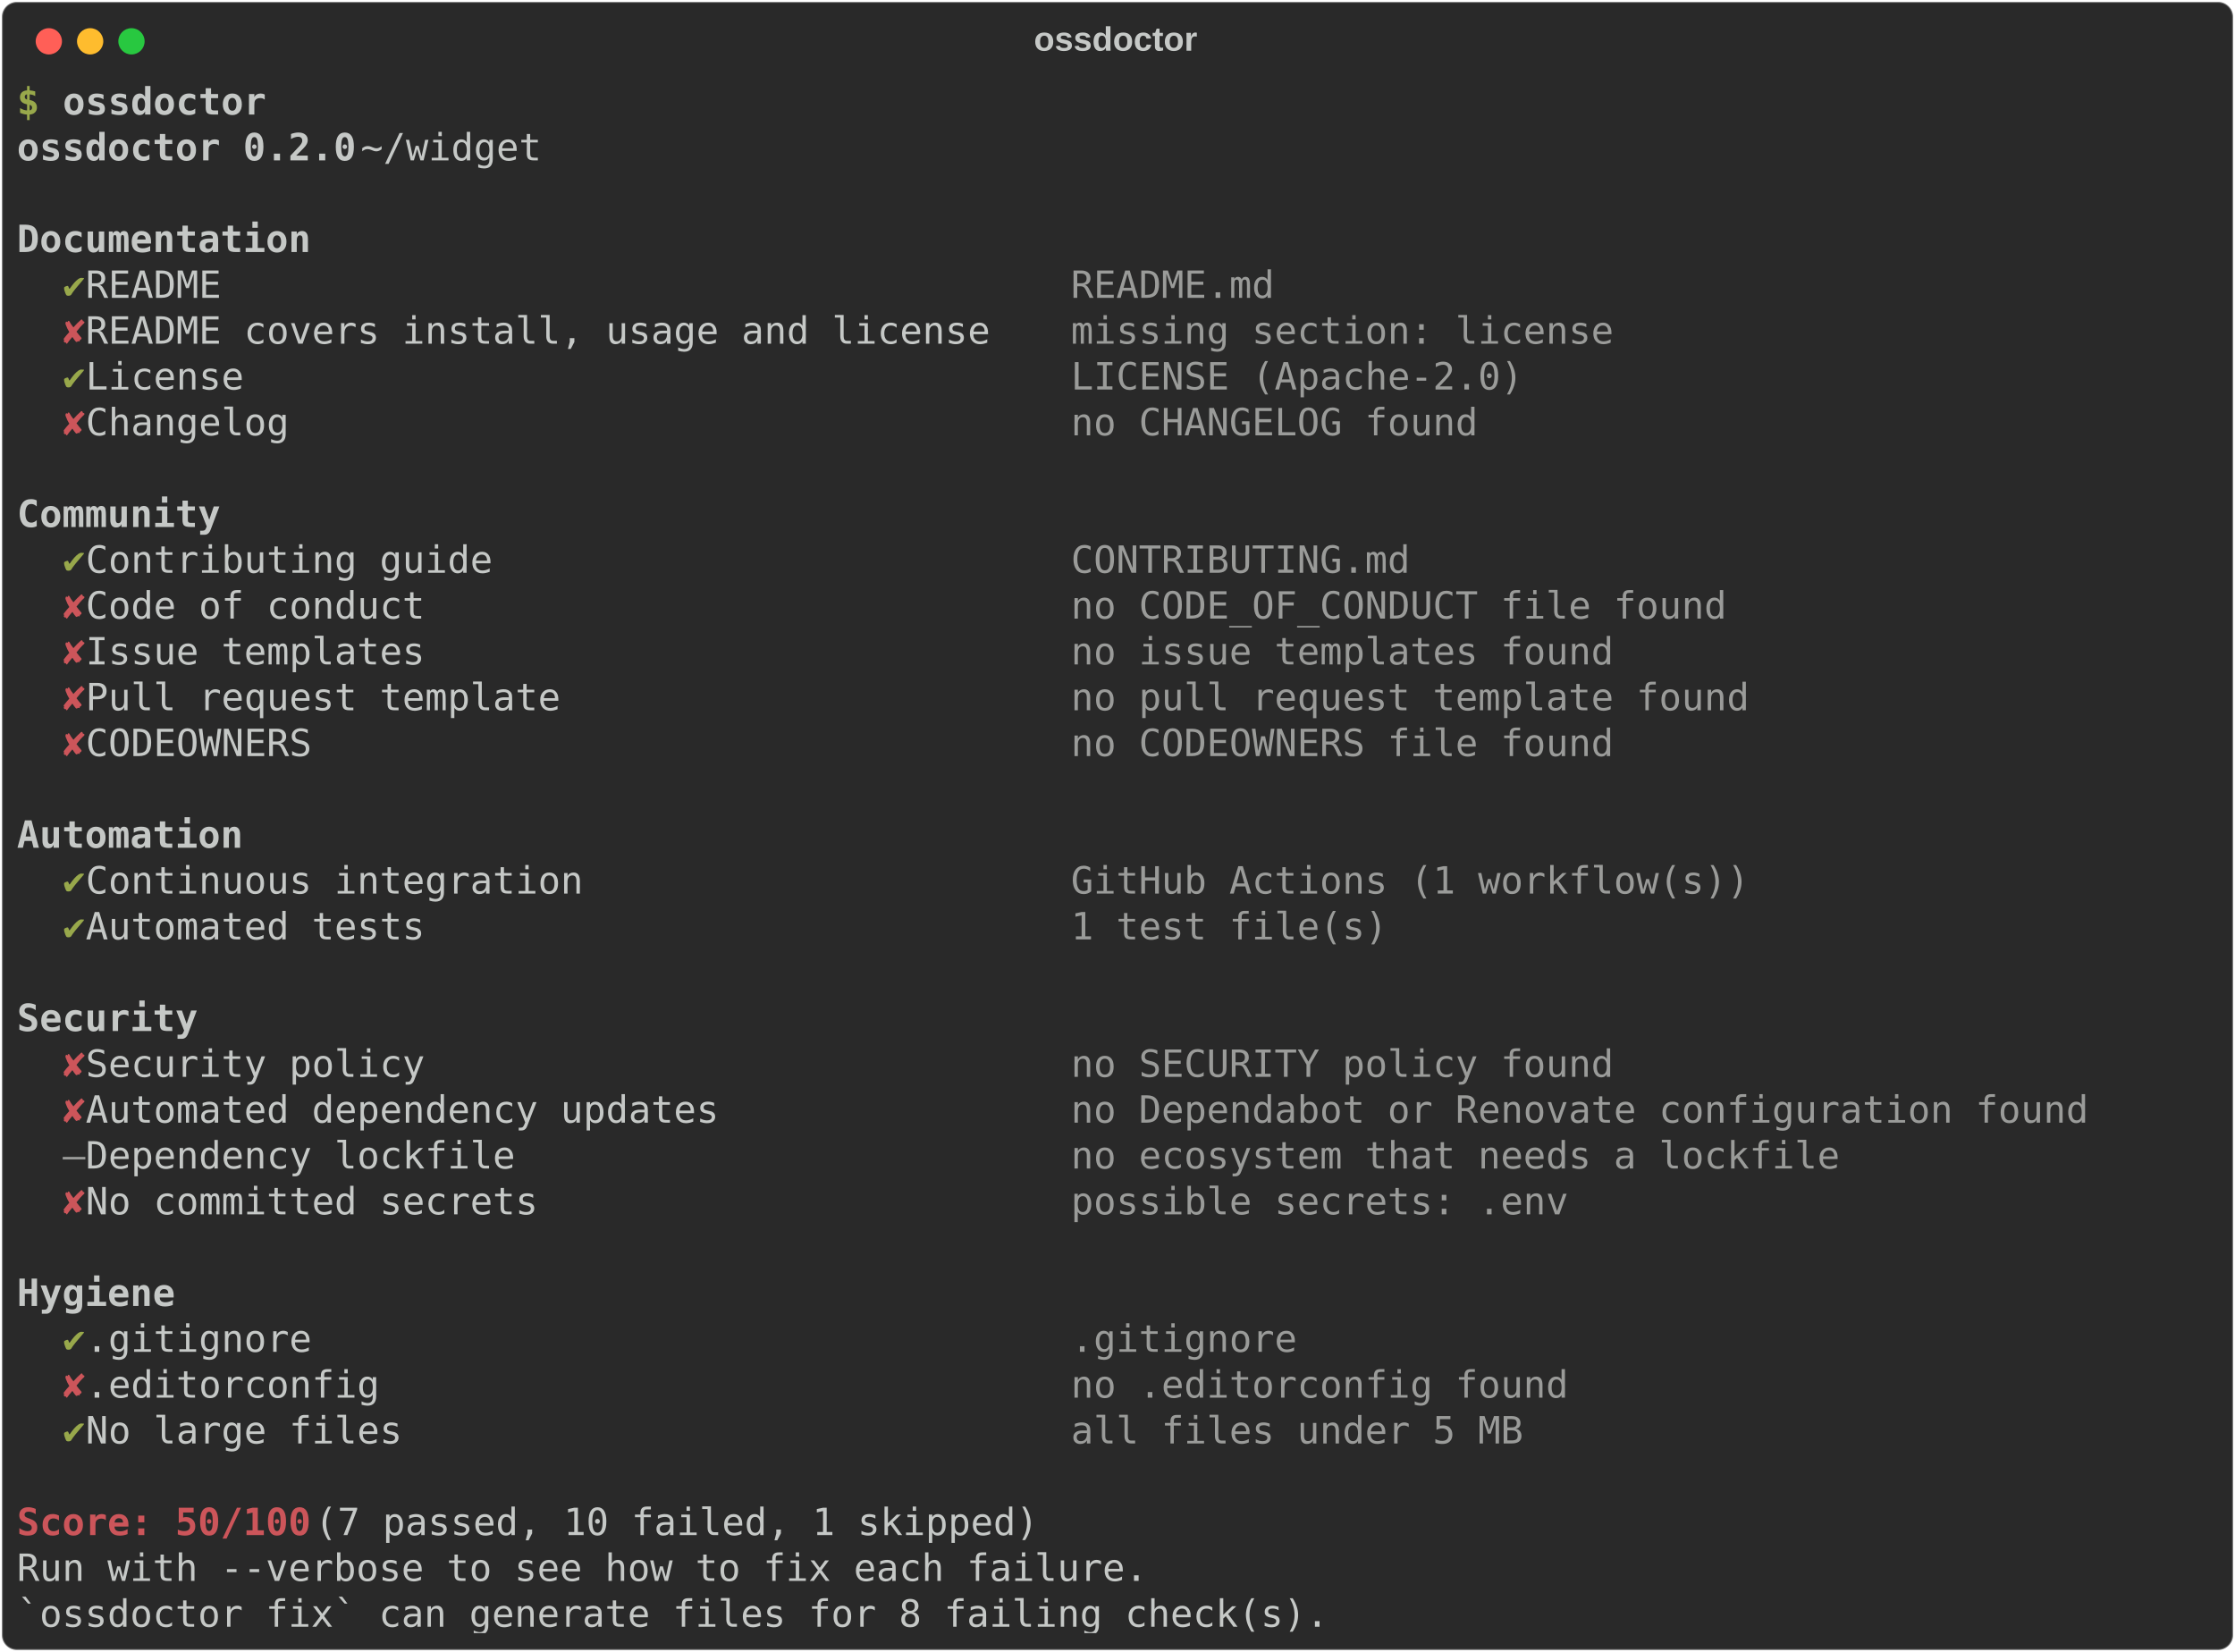
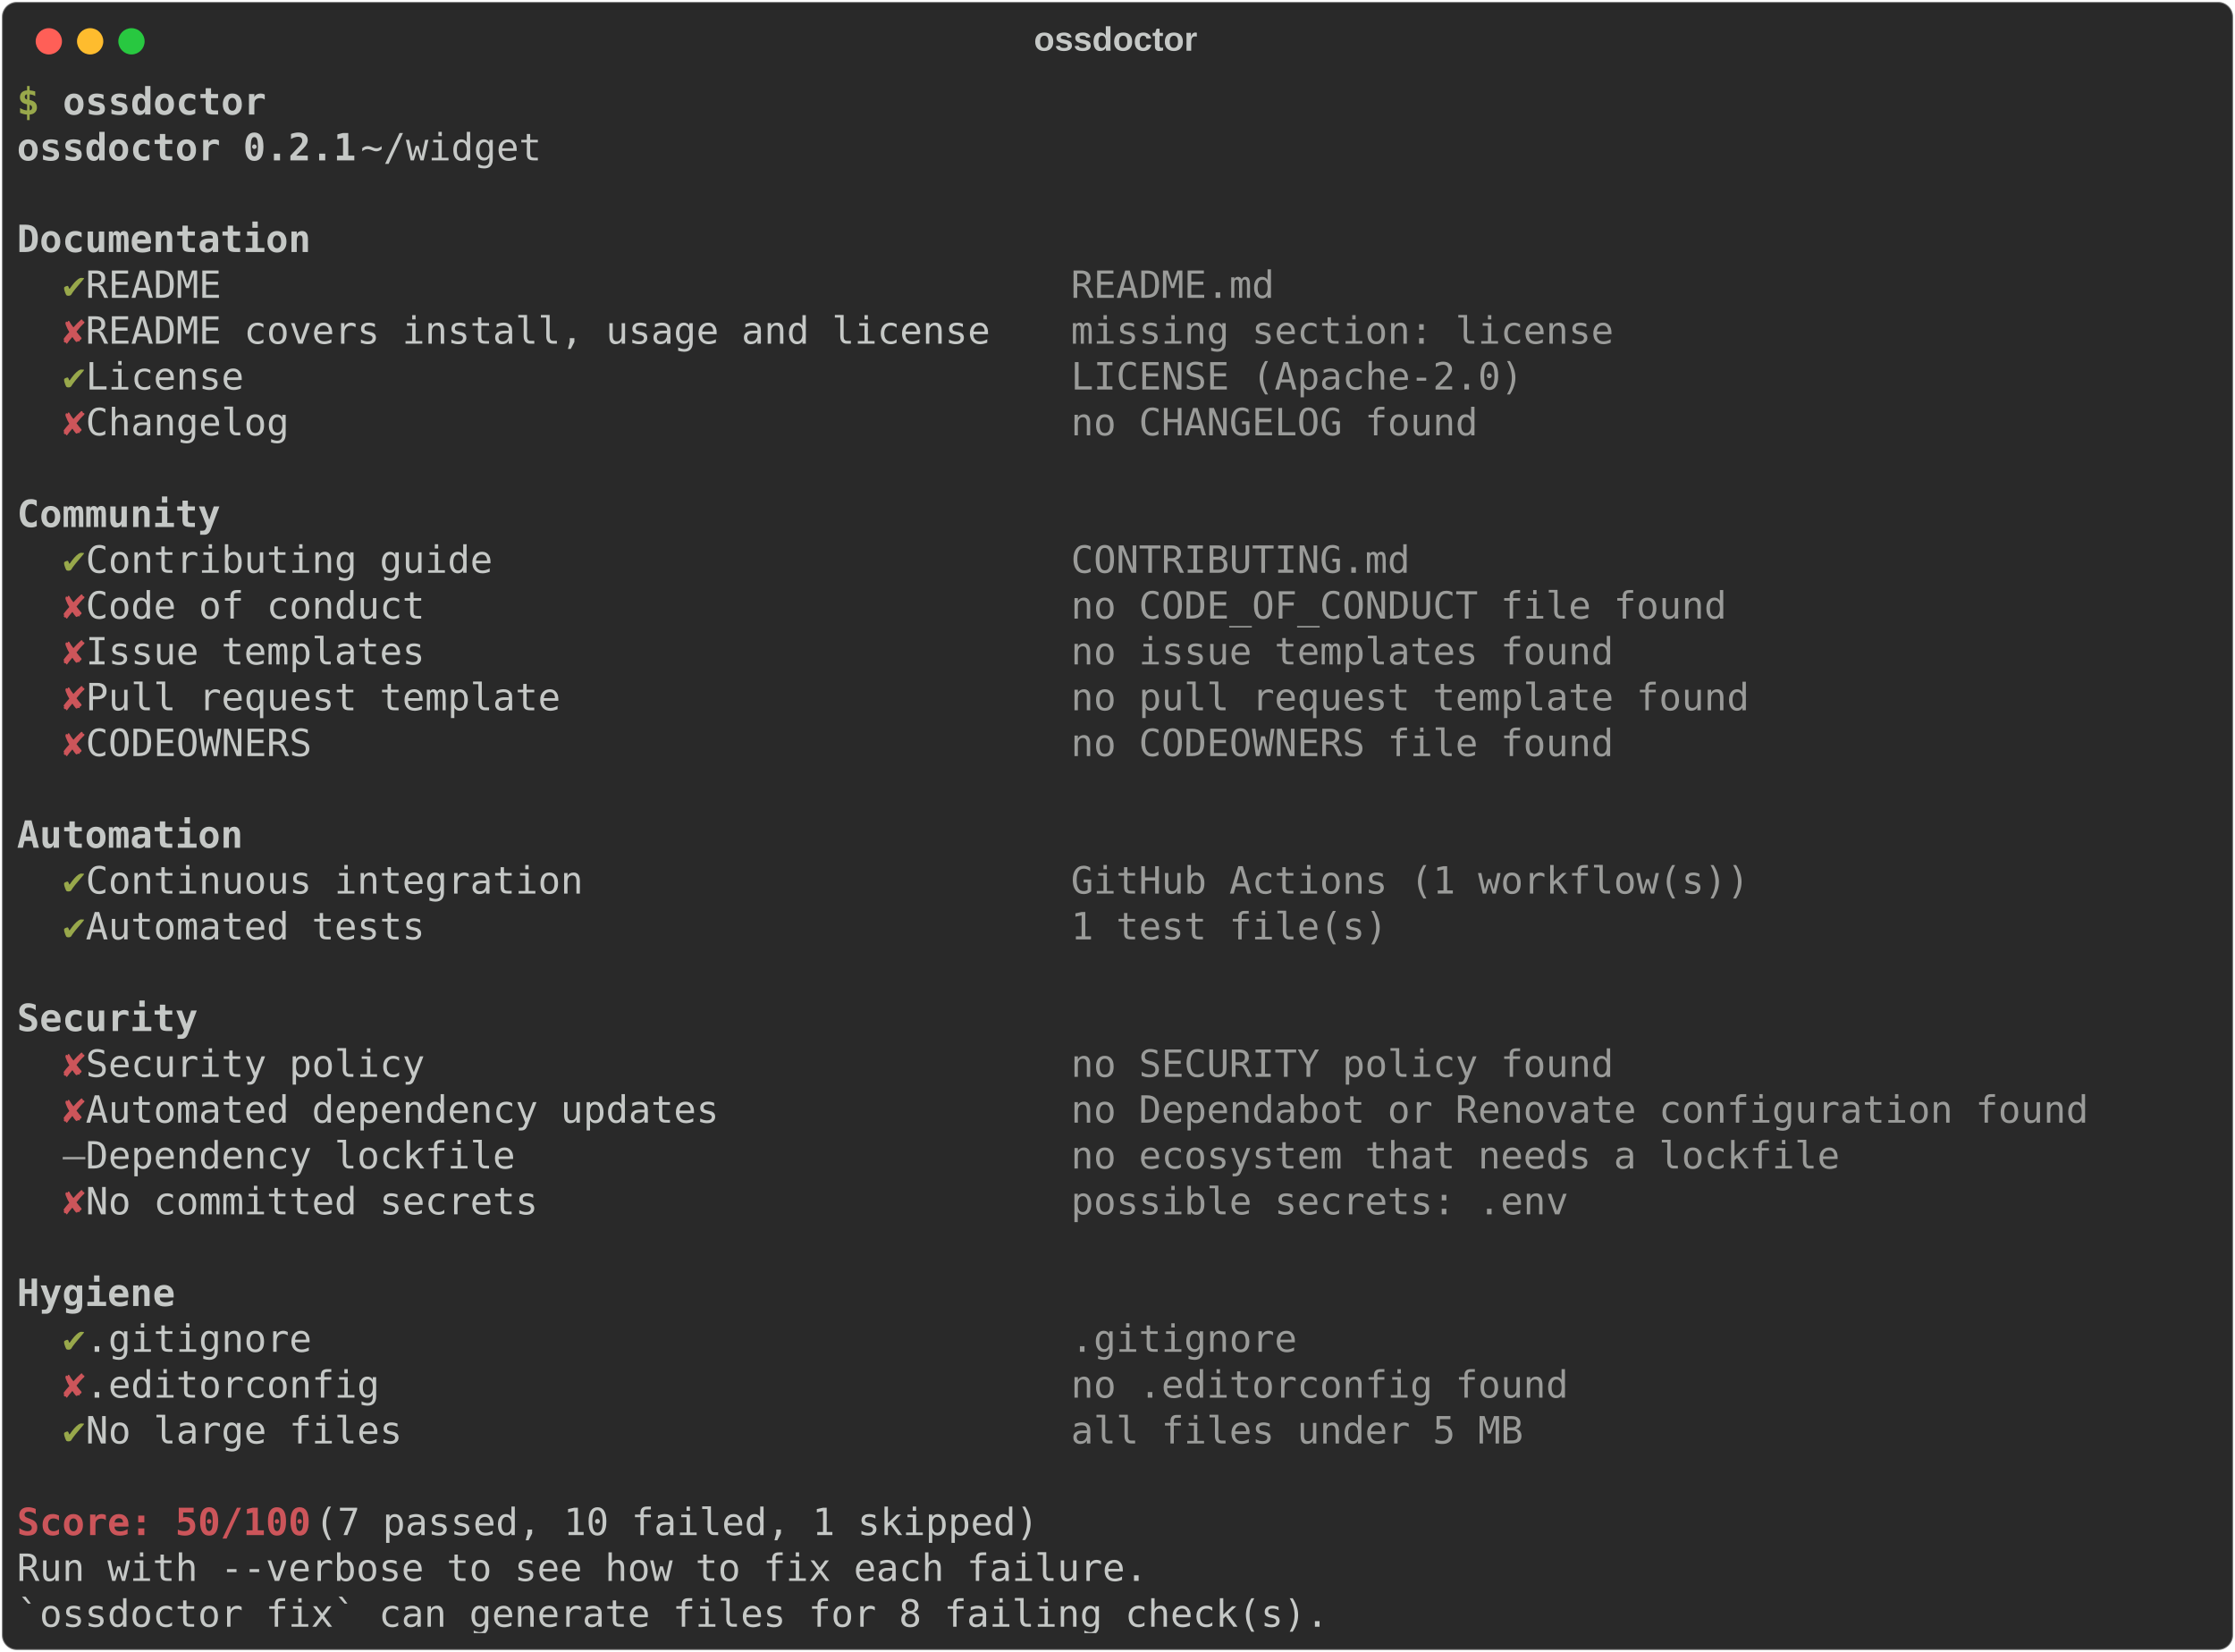
<svg xmlns="http://www.w3.org/2000/svg" class="rich-terminal" viewBox="0 0 1190 879.6">
  <style>

    @font-face {
        font-family: "Fira Code";
        src: local("FiraCode-Regular"),
                url("https://cdnjs.cloudflare.com/ajax/libs/firacode/6.2.0/woff2/FiraCode-Regular.woff2") format("woff2"),
                url("https://cdnjs.cloudflare.com/ajax/libs/firacode/6.2.0/woff/FiraCode-Regular.woff") format("woff");
        font-style: normal;
        font-weight: 400;
    }
    @font-face {
        font-family: "Fira Code";
        src: local("FiraCode-Bold"),
                url("https://cdnjs.cloudflare.com/ajax/libs/firacode/6.2.0/woff2/FiraCode-Bold.woff2") format("woff2"),
                url("https://cdnjs.cloudflare.com/ajax/libs/firacode/6.2.0/woff/FiraCode-Bold.woff") format("woff");
        font-style: bold;
        font-weight: 700;
    }

-     .terminal-2996353291-matrix {
+     .terminal-3344611596-matrix {
        font-family: Fira Code, monospace;
        font-size: 20px;
        line-height: 24.4px;
        font-variant-east-asian: full-width;
    }

-     .terminal-2996353291-title {
+     .terminal-3344611596-title {
        font-size: 18px;
        font-weight: bold;
        font-family: arial;
    }

-     .terminal-2996353291-r1 { fill: #98a84b;font-weight: bold }
- .terminal-2996353291-r2 { fill: #c5c8c6 }
- .terminal-2996353291-r3 { fill: #c5c8c6;font-weight: bold }
- .terminal-2996353291-r4 { fill: #98a84b }
- .terminal-2996353291-r5 { fill: #9a9b99 }
- .terminal-2996353291-r6 { fill: #cc555a }
- .terminal-2996353291-r7 { fill: #cc555a;font-weight: bold }
+     .terminal-3344611596-r1 { fill: #98a84b;font-weight: bold }
+ .terminal-3344611596-r2 { fill: #c5c8c6 }
+ .terminal-3344611596-r3 { fill: #c5c8c6;font-weight: bold }
+ .terminal-3344611596-r4 { fill: #98a84b }
+ .terminal-3344611596-r5 { fill: #9a9b99 }
+ .terminal-3344611596-r6 { fill: #cc555a }
+ .terminal-3344611596-r7 { fill: #cc555a;font-weight: bold }
    </style>
  <defs>
-     <clipPath id="terminal-2996353291-clip-terminal">
+     <clipPath id="terminal-3344611596-clip-terminal">
      <rect x="0" y="0" width="1170.2" height="828.6" />
    </clipPath>
-     <clipPath id="terminal-2996353291-line-0">
+     <clipPath id="terminal-3344611596-line-0">
      <rect x="0" y="1.5" width="1171.2" height="24.65" />
    </clipPath>
-     <clipPath id="terminal-2996353291-line-1">
+     <clipPath id="terminal-3344611596-line-1">
      <rect x="0" y="25.9" width="1171.2" height="24.65" />
    </clipPath>
-     <clipPath id="terminal-2996353291-line-2">
+     <clipPath id="terminal-3344611596-line-2">
      <rect x="0" y="50.3" width="1171.2" height="24.65" />
    </clipPath>
-     <clipPath id="terminal-2996353291-line-3">
+     <clipPath id="terminal-3344611596-line-3">
      <rect x="0" y="74.7" width="1171.2" height="24.65" />
    </clipPath>
-     <clipPath id="terminal-2996353291-line-4">
+     <clipPath id="terminal-3344611596-line-4">
      <rect x="0" y="99.1" width="1171.2" height="24.65" />
    </clipPath>
-     <clipPath id="terminal-2996353291-line-5">
+     <clipPath id="terminal-3344611596-line-5">
      <rect x="0" y="123.5" width="1171.2" height="24.65" />
    </clipPath>
-     <clipPath id="terminal-2996353291-line-6">
+     <clipPath id="terminal-3344611596-line-6">
      <rect x="0" y="147.9" width="1171.2" height="24.65" />
    </clipPath>
-     <clipPath id="terminal-2996353291-line-7">
+     <clipPath id="terminal-3344611596-line-7">
      <rect x="0" y="172.3" width="1171.2" height="24.65" />
    </clipPath>
-     <clipPath id="terminal-2996353291-line-8">
+     <clipPath id="terminal-3344611596-line-8">
      <rect x="0" y="196.7" width="1171.2" height="24.65" />
    </clipPath>
-     <clipPath id="terminal-2996353291-line-9">
+     <clipPath id="terminal-3344611596-line-9">
      <rect x="0" y="221.1" width="1171.2" height="24.65" />
    </clipPath>
-     <clipPath id="terminal-2996353291-line-10">
+     <clipPath id="terminal-3344611596-line-10">
      <rect x="0" y="245.5" width="1171.2" height="24.65" />
    </clipPath>
-     <clipPath id="terminal-2996353291-line-11">
+     <clipPath id="terminal-3344611596-line-11">
      <rect x="0" y="269.9" width="1171.2" height="24.65" />
    </clipPath>
-     <clipPath id="terminal-2996353291-line-12">
+     <clipPath id="terminal-3344611596-line-12">
      <rect x="0" y="294.3" width="1171.2" height="24.65" />
    </clipPath>
-     <clipPath id="terminal-2996353291-line-13">
+     <clipPath id="terminal-3344611596-line-13">
      <rect x="0" y="318.7" width="1171.2" height="24.65" />
    </clipPath>
-     <clipPath id="terminal-2996353291-line-14">
+     <clipPath id="terminal-3344611596-line-14">
      <rect x="0" y="343.1" width="1171.2" height="24.65" />
    </clipPath>
-     <clipPath id="terminal-2996353291-line-15">
+     <clipPath id="terminal-3344611596-line-15">
      <rect x="0" y="367.5" width="1171.2" height="24.65" />
    </clipPath>
-     <clipPath id="terminal-2996353291-line-16">
+     <clipPath id="terminal-3344611596-line-16">
      <rect x="0" y="391.9" width="1171.2" height="24.65" />
    </clipPath>
-     <clipPath id="terminal-2996353291-line-17">
+     <clipPath id="terminal-3344611596-line-17">
      <rect x="0" y="416.3" width="1171.2" height="24.65" />
    </clipPath>
-     <clipPath id="terminal-2996353291-line-18">
+     <clipPath id="terminal-3344611596-line-18">
      <rect x="0" y="440.7" width="1171.2" height="24.65" />
    </clipPath>
-     <clipPath id="terminal-2996353291-line-19">
+     <clipPath id="terminal-3344611596-line-19">
      <rect x="0" y="465.1" width="1171.2" height="24.65" />
    </clipPath>
-     <clipPath id="terminal-2996353291-line-20">
+     <clipPath id="terminal-3344611596-line-20">
      <rect x="0" y="489.5" width="1171.2" height="24.65" />
    </clipPath>
-     <clipPath id="terminal-2996353291-line-21">
+     <clipPath id="terminal-3344611596-line-21">
      <rect x="0" y="513.9" width="1171.2" height="24.65" />
    </clipPath>
-     <clipPath id="terminal-2996353291-line-22">
+     <clipPath id="terminal-3344611596-line-22">
      <rect x="0" y="538.3" width="1171.2" height="24.65" />
    </clipPath>
-     <clipPath id="terminal-2996353291-line-23">
+     <clipPath id="terminal-3344611596-line-23">
      <rect x="0" y="562.7" width="1171.2" height="24.65" />
    </clipPath>
-     <clipPath id="terminal-2996353291-line-24">
+     <clipPath id="terminal-3344611596-line-24">
      <rect x="0" y="587.1" width="1171.2" height="24.65" />
    </clipPath>
-     <clipPath id="terminal-2996353291-line-25">
+     <clipPath id="terminal-3344611596-line-25">
      <rect x="0" y="611.5" width="1171.2" height="24.65" />
    </clipPath>
-     <clipPath id="terminal-2996353291-line-26">
+     <clipPath id="terminal-3344611596-line-26">
      <rect x="0" y="635.9" width="1171.2" height="24.65" />
    </clipPath>
-     <clipPath id="terminal-2996353291-line-27">
+     <clipPath id="terminal-3344611596-line-27">
      <rect x="0" y="660.3" width="1171.2" height="24.65" />
    </clipPath>
-     <clipPath id="terminal-2996353291-line-28">
+     <clipPath id="terminal-3344611596-line-28">
      <rect x="0" y="684.7" width="1171.2" height="24.65" />
    </clipPath>
-     <clipPath id="terminal-2996353291-line-29">
+     <clipPath id="terminal-3344611596-line-29">
      <rect x="0" y="709.1" width="1171.2" height="24.65" />
    </clipPath>
-     <clipPath id="terminal-2996353291-line-30">
+     <clipPath id="terminal-3344611596-line-30">
      <rect x="0" y="733.5" width="1171.2" height="24.65" />
    </clipPath>
-     <clipPath id="terminal-2996353291-line-31">
+     <clipPath id="terminal-3344611596-line-31">
      <rect x="0" y="757.9" width="1171.2" height="24.65" />
    </clipPath>
-     <clipPath id="terminal-2996353291-line-32">
+     <clipPath id="terminal-3344611596-line-32">
      <rect x="0" y="782.3" width="1171.2" height="24.65" />
    </clipPath>
  </defs>
  <rect fill="#292929" stroke="rgba(255,255,255,0.35)" stroke-width="1" x="1" y="1" width="1188" height="877.6" rx="8" />
-   <text class="terminal-2996353291-title" fill="#c5c8c6" text-anchor="middle" x="594" y="27">ossdoctor</text>
+   <text class="terminal-3344611596-title" fill="#c5c8c6" text-anchor="middle" x="594" y="27">ossdoctor</text>
  <g transform="translate(26,22)">
    <circle cx="0" cy="0" r="7" fill="#ff5f57" />
    <circle cx="22" cy="0" r="7" fill="#febc2e" />
    <circle cx="44" cy="0" r="7" fill="#28c840" />
  </g>
-   <g transform="translate(9, 41)" clip-path="url(#terminal-2996353291-clip-terminal)">
-     <g class="terminal-2996353291-matrix">
-       <text class="terminal-2996353291-r1" x="0" y="20" textLength="12.2" clip-path="url(#terminal-2996353291-line-0)">$</text>
-       <text class="terminal-2996353291-r3" x="24.4" y="20" textLength="109.8" clip-path="url(#terminal-2996353291-line-0)">ossdoctor</text>
-       <text class="terminal-2996353291-r2" x="1171.2" y="20" textLength="12.2" clip-path="url(#terminal-2996353291-line-0)">
- </text>
-       <text class="terminal-2996353291-r3" x="0" y="44.4" textLength="183" clip-path="url(#terminal-2996353291-line-1)">ossdoctor 0.2.0</text>
-       <text class="terminal-2996353291-r2" x="183" y="44.4" textLength="122" clip-path="url(#terminal-2996353291-line-1)">  ~/widget</text>
-       <text class="terminal-2996353291-r2" x="1171.2" y="44.4" textLength="12.2" clip-path="url(#terminal-2996353291-line-1)">
- </text>
-       <text class="terminal-2996353291-r2" x="1171.2" y="68.8" textLength="12.2" clip-path="url(#terminal-2996353291-line-2)">
- </text>
-       <text class="terminal-2996353291-r3" x="0" y="93.2" textLength="158.6" clip-path="url(#terminal-2996353291-line-3)">Documentation</text>
-       <text class="terminal-2996353291-r2" x="1171.2" y="93.2" textLength="12.2" clip-path="url(#terminal-2996353291-line-3)">
- </text>
-       <text class="terminal-2996353291-r4" x="24.4" y="117.6" textLength="12.2" clip-path="url(#terminal-2996353291-line-4)">✔</text>
-       <text class="terminal-2996353291-r2" x="36.6" y="117.6" textLength="524.6" clip-path="url(#terminal-2996353291-line-4)"> README                                    </text>
-       <text class="terminal-2996353291-r5" x="561.2" y="117.6" textLength="109.8" clip-path="url(#terminal-2996353291-line-4)">README.md</text>
-       <text class="terminal-2996353291-r2" x="1171.2" y="117.6" textLength="12.2" clip-path="url(#terminal-2996353291-line-4)">
- </text>
-       <text class="terminal-2996353291-r6" x="24.4" y="142" textLength="12.2" clip-path="url(#terminal-2996353291-line-5)">✘</text>
-       <text class="terminal-2996353291-r2" x="36.6" y="142" textLength="524.6" clip-path="url(#terminal-2996353291-line-5)"> README covers install, usage and license  </text>
-       <text class="terminal-2996353291-r5" x="561.2" y="142" textLength="292.8" clip-path="url(#terminal-2996353291-line-5)">missing section: license</text>
-       <text class="terminal-2996353291-r2" x="1171.2" y="142" textLength="12.2" clip-path="url(#terminal-2996353291-line-5)">
- </text>
-       <text class="terminal-2996353291-r4" x="24.4" y="166.4" textLength="12.2" clip-path="url(#terminal-2996353291-line-6)">✔</text>
-       <text class="terminal-2996353291-r2" x="36.6" y="166.4" textLength="524.6" clip-path="url(#terminal-2996353291-line-6)"> License                                   </text>
-       <text class="terminal-2996353291-r5" x="561.2" y="166.4" textLength="244" clip-path="url(#terminal-2996353291-line-6)">LICENSE (Apache-2.0)</text>
-       <text class="terminal-2996353291-r2" x="1171.2" y="166.4" textLength="12.2" clip-path="url(#terminal-2996353291-line-6)">
- </text>
-       <text class="terminal-2996353291-r6" x="24.4" y="190.8" textLength="12.2" clip-path="url(#terminal-2996353291-line-7)">✘</text>
-       <text class="terminal-2996353291-r2" x="36.6" y="190.8" textLength="524.6" clip-path="url(#terminal-2996353291-line-7)"> Changelog                                 </text>
-       <text class="terminal-2996353291-r5" x="561.2" y="190.8" textLength="219.6" clip-path="url(#terminal-2996353291-line-7)">no CHANGELOG found</text>
-       <text class="terminal-2996353291-r2" x="1171.2" y="190.8" textLength="12.2" clip-path="url(#terminal-2996353291-line-7)">
- </text>
-       <text class="terminal-2996353291-r2" x="1171.2" y="215.2" textLength="12.2" clip-path="url(#terminal-2996353291-line-8)">
- </text>
-       <text class="terminal-2996353291-r3" x="0" y="239.6" textLength="109.8" clip-path="url(#terminal-2996353291-line-9)">Community</text>
-       <text class="terminal-2996353291-r2" x="1171.2" y="239.6" textLength="12.2" clip-path="url(#terminal-2996353291-line-9)">
- </text>
-       <text class="terminal-2996353291-r4" x="24.4" y="264" textLength="12.2" clip-path="url(#terminal-2996353291-line-10)">✔</text>
-       <text class="terminal-2996353291-r2" x="36.6" y="264" textLength="524.6" clip-path="url(#terminal-2996353291-line-10)"> Contributing guide                        </text>
-       <text class="terminal-2996353291-r5" x="561.2" y="264" textLength="183" clip-path="url(#terminal-2996353291-line-10)">CONTRIBUTING.md</text>
-       <text class="terminal-2996353291-r2" x="1171.2" y="264" textLength="12.2" clip-path="url(#terminal-2996353291-line-10)">
- </text>
-       <text class="terminal-2996353291-r6" x="24.4" y="288.4" textLength="12.2" clip-path="url(#terminal-2996353291-line-11)">✘</text>
-       <text class="terminal-2996353291-r2" x="36.6" y="288.4" textLength="524.6" clip-path="url(#terminal-2996353291-line-11)"> Code of conduct                           </text>
-       <text class="terminal-2996353291-r5" x="561.2" y="288.4" textLength="353.8" clip-path="url(#terminal-2996353291-line-11)">no CODE_OF_CONDUCT file found</text>
-       <text class="terminal-2996353291-r2" x="1171.2" y="288.4" textLength="12.2" clip-path="url(#terminal-2996353291-line-11)">
- </text>
-       <text class="terminal-2996353291-r6" x="24.4" y="312.8" textLength="12.2" clip-path="url(#terminal-2996353291-line-12)">✘</text>
-       <text class="terminal-2996353291-r2" x="36.6" y="312.8" textLength="524.6" clip-path="url(#terminal-2996353291-line-12)"> Issue templates                           </text>
-       <text class="terminal-2996353291-r5" x="561.2" y="312.8" textLength="292.8" clip-path="url(#terminal-2996353291-line-12)">no issue templates found</text>
-       <text class="terminal-2996353291-r2" x="1171.2" y="312.8" textLength="12.2" clip-path="url(#terminal-2996353291-line-12)">
- </text>
-       <text class="terminal-2996353291-r6" x="24.4" y="337.2" textLength="12.2" clip-path="url(#terminal-2996353291-line-13)">✘</text>
-       <text class="terminal-2996353291-r2" x="36.6" y="337.2" textLength="524.6" clip-path="url(#terminal-2996353291-line-13)"> Pull request template                     </text>
-       <text class="terminal-2996353291-r5" x="561.2" y="337.2" textLength="366" clip-path="url(#terminal-2996353291-line-13)">no pull request template found</text>
-       <text class="terminal-2996353291-r2" x="1171.2" y="337.2" textLength="12.2" clip-path="url(#terminal-2996353291-line-13)">
- </text>
-       <text class="terminal-2996353291-r6" x="24.4" y="361.6" textLength="12.2" clip-path="url(#terminal-2996353291-line-14)">✘</text>
-       <text class="terminal-2996353291-r2" x="36.6" y="361.6" textLength="524.6" clip-path="url(#terminal-2996353291-line-14)"> CODEOWNERS                                </text>
-       <text class="terminal-2996353291-r5" x="561.2" y="361.6" textLength="292.8" clip-path="url(#terminal-2996353291-line-14)">no CODEOWNERS file found</text>
-       <text class="terminal-2996353291-r2" x="1171.2" y="361.6" textLength="12.2" clip-path="url(#terminal-2996353291-line-14)">
- </text>
-       <text class="terminal-2996353291-r2" x="1171.2" y="386" textLength="12.2" clip-path="url(#terminal-2996353291-line-15)">
- </text>
-       <text class="terminal-2996353291-r3" x="0" y="410.4" textLength="122" clip-path="url(#terminal-2996353291-line-16)">Automation</text>
-       <text class="terminal-2996353291-r2" x="1171.2" y="410.4" textLength="12.2" clip-path="url(#terminal-2996353291-line-16)">
- </text>
-       <text class="terminal-2996353291-r4" x="24.4" y="434.8" textLength="12.2" clip-path="url(#terminal-2996353291-line-17)">✔</text>
-       <text class="terminal-2996353291-r2" x="36.6" y="434.8" textLength="524.6" clip-path="url(#terminal-2996353291-line-17)"> Continuous integration                    </text>
-       <text class="terminal-2996353291-r5" x="561.2" y="434.8" textLength="366" clip-path="url(#terminal-2996353291-line-17)">GitHub Actions (1 workflow(s))</text>
-       <text class="terminal-2996353291-r2" x="1171.2" y="434.8" textLength="12.2" clip-path="url(#terminal-2996353291-line-17)">
- </text>
-       <text class="terminal-2996353291-r4" x="24.4" y="459.2" textLength="12.2" clip-path="url(#terminal-2996353291-line-18)">✔</text>
-       <text class="terminal-2996353291-r2" x="36.6" y="459.2" textLength="524.6" clip-path="url(#terminal-2996353291-line-18)"> Automated tests                           </text>
-       <text class="terminal-2996353291-r5" x="561.2" y="459.2" textLength="170.8" clip-path="url(#terminal-2996353291-line-18)">1 test file(s)</text>
-       <text class="terminal-2996353291-r2" x="1171.2" y="459.2" textLength="12.2" clip-path="url(#terminal-2996353291-line-18)">
- </text>
-       <text class="terminal-2996353291-r2" x="1171.2" y="483.6" textLength="12.2" clip-path="url(#terminal-2996353291-line-19)">
- </text>
-       <text class="terminal-2996353291-r3" x="0" y="508" textLength="97.6" clip-path="url(#terminal-2996353291-line-20)">Security</text>
-       <text class="terminal-2996353291-r2" x="1171.2" y="508" textLength="12.2" clip-path="url(#terminal-2996353291-line-20)">
- </text>
-       <text class="terminal-2996353291-r6" x="24.4" y="532.4" textLength="12.2" clip-path="url(#terminal-2996353291-line-21)">✘</text>
-       <text class="terminal-2996353291-r2" x="36.6" y="532.4" textLength="524.6" clip-path="url(#terminal-2996353291-line-21)"> Security policy                           </text>
-       <text class="terminal-2996353291-r5" x="561.2" y="532.4" textLength="292.8" clip-path="url(#terminal-2996353291-line-21)">no SECURITY policy found</text>
-       <text class="terminal-2996353291-r2" x="1171.2" y="532.4" textLength="12.2" clip-path="url(#terminal-2996353291-line-21)">
- </text>
-       <text class="terminal-2996353291-r6" x="24.4" y="556.8" textLength="12.2" clip-path="url(#terminal-2996353291-line-22)">✘</text>
-       <text class="terminal-2996353291-r2" x="36.6" y="556.8" textLength="524.6" clip-path="url(#terminal-2996353291-line-22)"> Automated dependency updates              </text>
-       <text class="terminal-2996353291-r5" x="561.2" y="556.8" textLength="549" clip-path="url(#terminal-2996353291-line-22)">no Dependabot or Renovate configuration found</text>
-       <text class="terminal-2996353291-r2" x="1171.2" y="556.8" textLength="12.2" clip-path="url(#terminal-2996353291-line-22)">
- </text>
-       <text class="terminal-2996353291-r5" x="24.4" y="581.2" textLength="12.2" clip-path="url(#terminal-2996353291-line-23)">–</text>
-       <text class="terminal-2996353291-r2" x="36.6" y="581.2" textLength="524.6" clip-path="url(#terminal-2996353291-line-23)"> Dependency lockfile                       </text>
-       <text class="terminal-2996353291-r5" x="561.2" y="581.2" textLength="414.8" clip-path="url(#terminal-2996353291-line-23)">no ecosystem that needs a lockfile</text>
-       <text class="terminal-2996353291-r2" x="1171.2" y="581.2" textLength="12.2" clip-path="url(#terminal-2996353291-line-23)">
- </text>
-       <text class="terminal-2996353291-r6" x="24.4" y="605.6" textLength="12.2" clip-path="url(#terminal-2996353291-line-24)">✘</text>
-       <text class="terminal-2996353291-r2" x="36.6" y="605.6" textLength="524.6" clip-path="url(#terminal-2996353291-line-24)"> No committed secrets                      </text>
-       <text class="terminal-2996353291-r5" x="561.2" y="605.6" textLength="268.4" clip-path="url(#terminal-2996353291-line-24)">possible secrets: .env</text>
-       <text class="terminal-2996353291-r2" x="1171.2" y="605.6" textLength="12.2" clip-path="url(#terminal-2996353291-line-24)">
- </text>
-       <text class="terminal-2996353291-r2" x="1171.2" y="630" textLength="12.2" clip-path="url(#terminal-2996353291-line-25)">
- </text>
-       <text class="terminal-2996353291-r3" x="0" y="654.4" textLength="85.4" clip-path="url(#terminal-2996353291-line-26)">Hygiene</text>
-       <text class="terminal-2996353291-r2" x="1171.2" y="654.4" textLength="12.2" clip-path="url(#terminal-2996353291-line-26)">
- </text>
-       <text class="terminal-2996353291-r4" x="24.4" y="678.8" textLength="12.2" clip-path="url(#terminal-2996353291-line-27)">✔</text>
-       <text class="terminal-2996353291-r2" x="36.6" y="678.8" textLength="524.6" clip-path="url(#terminal-2996353291-line-27)"> .gitignore                                </text>
-       <text class="terminal-2996353291-r5" x="561.2" y="678.8" textLength="122" clip-path="url(#terminal-2996353291-line-27)">.gitignore</text>
-       <text class="terminal-2996353291-r2" x="1171.2" y="678.8" textLength="12.2" clip-path="url(#terminal-2996353291-line-27)">
- </text>
-       <text class="terminal-2996353291-r6" x="24.4" y="703.2" textLength="12.2" clip-path="url(#terminal-2996353291-line-28)">✘</text>
-       <text class="terminal-2996353291-r2" x="36.6" y="703.2" textLength="524.6" clip-path="url(#terminal-2996353291-line-28)"> .editorconfig                             </text>
-       <text class="terminal-2996353291-r5" x="561.2" y="703.2" textLength="268.4" clip-path="url(#terminal-2996353291-line-28)">no .editorconfig found</text>
-       <text class="terminal-2996353291-r2" x="1171.2" y="703.2" textLength="12.2" clip-path="url(#terminal-2996353291-line-28)">
- </text>
-       <text class="terminal-2996353291-r4" x="24.4" y="727.6" textLength="12.2" clip-path="url(#terminal-2996353291-line-29)">✔</text>
-       <text class="terminal-2996353291-r2" x="36.6" y="727.6" textLength="524.6" clip-path="url(#terminal-2996353291-line-29)"> No large files                            </text>
-       <text class="terminal-2996353291-r5" x="561.2" y="727.6" textLength="244" clip-path="url(#terminal-2996353291-line-29)">all files under 5 MB</text>
-       <text class="terminal-2996353291-r2" x="1171.2" y="727.6" textLength="12.2" clip-path="url(#terminal-2996353291-line-29)">
- </text>
-       <text class="terminal-2996353291-r2" x="1171.2" y="752" textLength="12.2" clip-path="url(#terminal-2996353291-line-30)">
- </text>
-       <text class="terminal-2996353291-r7" x="0" y="776.4" textLength="158.6" clip-path="url(#terminal-2996353291-line-31)">Score: 50/100</text>
-       <text class="terminal-2996353291-r2" x="158.6" y="776.4" textLength="414.8" clip-path="url(#terminal-2996353291-line-31)">  (7 passed, 10 failed, 1 skipped)</text>
-       <text class="terminal-2996353291-r2" x="1171.2" y="776.4" textLength="12.2" clip-path="url(#terminal-2996353291-line-31)">
- </text>
-       <text class="terminal-2996353291-r2" x="0" y="800.8" textLength="610" clip-path="url(#terminal-2996353291-line-32)">Run with --verbose to see how to fix each failure.</text>
-       <text class="terminal-2996353291-r2" x="1171.2" y="800.8" textLength="12.2" clip-path="url(#terminal-2996353291-line-32)">
- </text>
-       <text class="terminal-2996353291-r2" x="0" y="825.2" textLength="707.6" clip-path="url(#terminal-2996353291-line-33)">`ossdoctor fix` can generate files for 8 failing check(s).</text>
-       <text class="terminal-2996353291-r2" x="1171.2" y="825.2" textLength="12.2" clip-path="url(#terminal-2996353291-line-33)">
+   <g transform="translate(9, 41)" clip-path="url(#terminal-3344611596-clip-terminal)">
+     <g class="terminal-3344611596-matrix">
+       <text class="terminal-3344611596-r1" x="0" y="20" textLength="12.2" clip-path="url(#terminal-3344611596-line-0)">$</text>
+       <text class="terminal-3344611596-r3" x="24.4" y="20" textLength="109.8" clip-path="url(#terminal-3344611596-line-0)">ossdoctor</text>
+       <text class="terminal-3344611596-r2" x="1171.2" y="20" textLength="12.2" clip-path="url(#terminal-3344611596-line-0)">
+ </text>
+       <text class="terminal-3344611596-r3" x="0" y="44.4" textLength="183" clip-path="url(#terminal-3344611596-line-1)">ossdoctor 0.2.1</text>
+       <text class="terminal-3344611596-r2" x="183" y="44.4" textLength="122" clip-path="url(#terminal-3344611596-line-1)">  ~/widget</text>
+       <text class="terminal-3344611596-r2" x="1171.2" y="44.4" textLength="12.2" clip-path="url(#terminal-3344611596-line-1)">
+ </text>
+       <text class="terminal-3344611596-r2" x="1171.2" y="68.8" textLength="12.2" clip-path="url(#terminal-3344611596-line-2)">
+ </text>
+       <text class="terminal-3344611596-r3" x="0" y="93.2" textLength="158.6" clip-path="url(#terminal-3344611596-line-3)">Documentation</text>
+       <text class="terminal-3344611596-r2" x="1171.2" y="93.2" textLength="12.2" clip-path="url(#terminal-3344611596-line-3)">
+ </text>
+       <text class="terminal-3344611596-r4" x="24.4" y="117.6" textLength="12.2" clip-path="url(#terminal-3344611596-line-4)">✔</text>
+       <text class="terminal-3344611596-r2" x="36.6" y="117.6" textLength="524.6" clip-path="url(#terminal-3344611596-line-4)"> README                                    </text>
+       <text class="terminal-3344611596-r5" x="561.2" y="117.6" textLength="109.8" clip-path="url(#terminal-3344611596-line-4)">README.md</text>
+       <text class="terminal-3344611596-r2" x="1171.2" y="117.6" textLength="12.2" clip-path="url(#terminal-3344611596-line-4)">
+ </text>
+       <text class="terminal-3344611596-r6" x="24.4" y="142" textLength="12.2" clip-path="url(#terminal-3344611596-line-5)">✘</text>
+       <text class="terminal-3344611596-r2" x="36.6" y="142" textLength="524.6" clip-path="url(#terminal-3344611596-line-5)"> README covers install, usage and license  </text>
+       <text class="terminal-3344611596-r5" x="561.2" y="142" textLength="292.8" clip-path="url(#terminal-3344611596-line-5)">missing section: license</text>
+       <text class="terminal-3344611596-r2" x="1171.2" y="142" textLength="12.2" clip-path="url(#terminal-3344611596-line-5)">
+ </text>
+       <text class="terminal-3344611596-r4" x="24.4" y="166.4" textLength="12.2" clip-path="url(#terminal-3344611596-line-6)">✔</text>
+       <text class="terminal-3344611596-r2" x="36.6" y="166.4" textLength="524.6" clip-path="url(#terminal-3344611596-line-6)"> License                                   </text>
+       <text class="terminal-3344611596-r5" x="561.2" y="166.4" textLength="244" clip-path="url(#terminal-3344611596-line-6)">LICENSE (Apache-2.0)</text>
+       <text class="terminal-3344611596-r2" x="1171.2" y="166.4" textLength="12.2" clip-path="url(#terminal-3344611596-line-6)">
+ </text>
+       <text class="terminal-3344611596-r6" x="24.4" y="190.8" textLength="12.2" clip-path="url(#terminal-3344611596-line-7)">✘</text>
+       <text class="terminal-3344611596-r2" x="36.6" y="190.8" textLength="524.6" clip-path="url(#terminal-3344611596-line-7)"> Changelog                                 </text>
+       <text class="terminal-3344611596-r5" x="561.2" y="190.8" textLength="219.6" clip-path="url(#terminal-3344611596-line-7)">no CHANGELOG found</text>
+       <text class="terminal-3344611596-r2" x="1171.2" y="190.8" textLength="12.2" clip-path="url(#terminal-3344611596-line-7)">
+ </text>
+       <text class="terminal-3344611596-r2" x="1171.2" y="215.2" textLength="12.2" clip-path="url(#terminal-3344611596-line-8)">
+ </text>
+       <text class="terminal-3344611596-r3" x="0" y="239.6" textLength="109.8" clip-path="url(#terminal-3344611596-line-9)">Community</text>
+       <text class="terminal-3344611596-r2" x="1171.2" y="239.6" textLength="12.2" clip-path="url(#terminal-3344611596-line-9)">
+ </text>
+       <text class="terminal-3344611596-r4" x="24.4" y="264" textLength="12.2" clip-path="url(#terminal-3344611596-line-10)">✔</text>
+       <text class="terminal-3344611596-r2" x="36.6" y="264" textLength="524.6" clip-path="url(#terminal-3344611596-line-10)"> Contributing guide                        </text>
+       <text class="terminal-3344611596-r5" x="561.2" y="264" textLength="183" clip-path="url(#terminal-3344611596-line-10)">CONTRIBUTING.md</text>
+       <text class="terminal-3344611596-r2" x="1171.2" y="264" textLength="12.2" clip-path="url(#terminal-3344611596-line-10)">
+ </text>
+       <text class="terminal-3344611596-r6" x="24.4" y="288.4" textLength="12.2" clip-path="url(#terminal-3344611596-line-11)">✘</text>
+       <text class="terminal-3344611596-r2" x="36.6" y="288.4" textLength="524.6" clip-path="url(#terminal-3344611596-line-11)"> Code of conduct                           </text>
+       <text class="terminal-3344611596-r5" x="561.2" y="288.4" textLength="353.8" clip-path="url(#terminal-3344611596-line-11)">no CODE_OF_CONDUCT file found</text>
+       <text class="terminal-3344611596-r2" x="1171.2" y="288.4" textLength="12.2" clip-path="url(#terminal-3344611596-line-11)">
+ </text>
+       <text class="terminal-3344611596-r6" x="24.4" y="312.8" textLength="12.2" clip-path="url(#terminal-3344611596-line-12)">✘</text>
+       <text class="terminal-3344611596-r2" x="36.6" y="312.8" textLength="524.6" clip-path="url(#terminal-3344611596-line-12)"> Issue templates                           </text>
+       <text class="terminal-3344611596-r5" x="561.2" y="312.8" textLength="292.8" clip-path="url(#terminal-3344611596-line-12)">no issue templates found</text>
+       <text class="terminal-3344611596-r2" x="1171.2" y="312.8" textLength="12.2" clip-path="url(#terminal-3344611596-line-12)">
+ </text>
+       <text class="terminal-3344611596-r6" x="24.4" y="337.2" textLength="12.2" clip-path="url(#terminal-3344611596-line-13)">✘</text>
+       <text class="terminal-3344611596-r2" x="36.6" y="337.2" textLength="524.6" clip-path="url(#terminal-3344611596-line-13)"> Pull request template                     </text>
+       <text class="terminal-3344611596-r5" x="561.2" y="337.2" textLength="366" clip-path="url(#terminal-3344611596-line-13)">no pull request template found</text>
+       <text class="terminal-3344611596-r2" x="1171.2" y="337.2" textLength="12.2" clip-path="url(#terminal-3344611596-line-13)">
+ </text>
+       <text class="terminal-3344611596-r6" x="24.4" y="361.6" textLength="12.2" clip-path="url(#terminal-3344611596-line-14)">✘</text>
+       <text class="terminal-3344611596-r2" x="36.6" y="361.6" textLength="524.6" clip-path="url(#terminal-3344611596-line-14)"> CODEOWNERS                                </text>
+       <text class="terminal-3344611596-r5" x="561.2" y="361.6" textLength="292.8" clip-path="url(#terminal-3344611596-line-14)">no CODEOWNERS file found</text>
+       <text class="terminal-3344611596-r2" x="1171.2" y="361.6" textLength="12.2" clip-path="url(#terminal-3344611596-line-14)">
+ </text>
+       <text class="terminal-3344611596-r2" x="1171.2" y="386" textLength="12.2" clip-path="url(#terminal-3344611596-line-15)">
+ </text>
+       <text class="terminal-3344611596-r3" x="0" y="410.4" textLength="122" clip-path="url(#terminal-3344611596-line-16)">Automation</text>
+       <text class="terminal-3344611596-r2" x="1171.2" y="410.4" textLength="12.2" clip-path="url(#terminal-3344611596-line-16)">
+ </text>
+       <text class="terminal-3344611596-r4" x="24.4" y="434.8" textLength="12.2" clip-path="url(#terminal-3344611596-line-17)">✔</text>
+       <text class="terminal-3344611596-r2" x="36.6" y="434.8" textLength="524.6" clip-path="url(#terminal-3344611596-line-17)"> Continuous integration                    </text>
+       <text class="terminal-3344611596-r5" x="561.2" y="434.8" textLength="366" clip-path="url(#terminal-3344611596-line-17)">GitHub Actions (1 workflow(s))</text>
+       <text class="terminal-3344611596-r2" x="1171.2" y="434.8" textLength="12.2" clip-path="url(#terminal-3344611596-line-17)">
+ </text>
+       <text class="terminal-3344611596-r4" x="24.4" y="459.2" textLength="12.2" clip-path="url(#terminal-3344611596-line-18)">✔</text>
+       <text class="terminal-3344611596-r2" x="36.6" y="459.2" textLength="524.6" clip-path="url(#terminal-3344611596-line-18)"> Automated tests                           </text>
+       <text class="terminal-3344611596-r5" x="561.2" y="459.2" textLength="170.8" clip-path="url(#terminal-3344611596-line-18)">1 test file(s)</text>
+       <text class="terminal-3344611596-r2" x="1171.2" y="459.2" textLength="12.2" clip-path="url(#terminal-3344611596-line-18)">
+ </text>
+       <text class="terminal-3344611596-r2" x="1171.2" y="483.6" textLength="12.2" clip-path="url(#terminal-3344611596-line-19)">
+ </text>
+       <text class="terminal-3344611596-r3" x="0" y="508" textLength="97.6" clip-path="url(#terminal-3344611596-line-20)">Security</text>
+       <text class="terminal-3344611596-r2" x="1171.2" y="508" textLength="12.2" clip-path="url(#terminal-3344611596-line-20)">
+ </text>
+       <text class="terminal-3344611596-r6" x="24.4" y="532.4" textLength="12.2" clip-path="url(#terminal-3344611596-line-21)">✘</text>
+       <text class="terminal-3344611596-r2" x="36.6" y="532.4" textLength="524.6" clip-path="url(#terminal-3344611596-line-21)"> Security policy                           </text>
+       <text class="terminal-3344611596-r5" x="561.2" y="532.4" textLength="292.8" clip-path="url(#terminal-3344611596-line-21)">no SECURITY policy found</text>
+       <text class="terminal-3344611596-r2" x="1171.2" y="532.4" textLength="12.2" clip-path="url(#terminal-3344611596-line-21)">
+ </text>
+       <text class="terminal-3344611596-r6" x="24.4" y="556.8" textLength="12.2" clip-path="url(#terminal-3344611596-line-22)">✘</text>
+       <text class="terminal-3344611596-r2" x="36.6" y="556.8" textLength="524.6" clip-path="url(#terminal-3344611596-line-22)"> Automated dependency updates              </text>
+       <text class="terminal-3344611596-r5" x="561.2" y="556.8" textLength="549" clip-path="url(#terminal-3344611596-line-22)">no Dependabot or Renovate configuration found</text>
+       <text class="terminal-3344611596-r2" x="1171.2" y="556.8" textLength="12.2" clip-path="url(#terminal-3344611596-line-22)">
+ </text>
+       <text class="terminal-3344611596-r5" x="24.4" y="581.2" textLength="12.2" clip-path="url(#terminal-3344611596-line-23)">–</text>
+       <text class="terminal-3344611596-r2" x="36.6" y="581.2" textLength="524.6" clip-path="url(#terminal-3344611596-line-23)"> Dependency lockfile                       </text>
+       <text class="terminal-3344611596-r5" x="561.2" y="581.2" textLength="414.8" clip-path="url(#terminal-3344611596-line-23)">no ecosystem that needs a lockfile</text>
+       <text class="terminal-3344611596-r2" x="1171.2" y="581.2" textLength="12.2" clip-path="url(#terminal-3344611596-line-23)">
+ </text>
+       <text class="terminal-3344611596-r6" x="24.4" y="605.6" textLength="12.2" clip-path="url(#terminal-3344611596-line-24)">✘</text>
+       <text class="terminal-3344611596-r2" x="36.6" y="605.6" textLength="524.6" clip-path="url(#terminal-3344611596-line-24)"> No committed secrets                      </text>
+       <text class="terminal-3344611596-r5" x="561.2" y="605.6" textLength="268.4" clip-path="url(#terminal-3344611596-line-24)">possible secrets: .env</text>
+       <text class="terminal-3344611596-r2" x="1171.2" y="605.6" textLength="12.2" clip-path="url(#terminal-3344611596-line-24)">
+ </text>
+       <text class="terminal-3344611596-r2" x="1171.2" y="630" textLength="12.2" clip-path="url(#terminal-3344611596-line-25)">
+ </text>
+       <text class="terminal-3344611596-r3" x="0" y="654.4" textLength="85.4" clip-path="url(#terminal-3344611596-line-26)">Hygiene</text>
+       <text class="terminal-3344611596-r2" x="1171.2" y="654.4" textLength="12.2" clip-path="url(#terminal-3344611596-line-26)">
+ </text>
+       <text class="terminal-3344611596-r4" x="24.4" y="678.8" textLength="12.2" clip-path="url(#terminal-3344611596-line-27)">✔</text>
+       <text class="terminal-3344611596-r2" x="36.6" y="678.8" textLength="524.6" clip-path="url(#terminal-3344611596-line-27)"> .gitignore                                </text>
+       <text class="terminal-3344611596-r5" x="561.2" y="678.8" textLength="122" clip-path="url(#terminal-3344611596-line-27)">.gitignore</text>
+       <text class="terminal-3344611596-r2" x="1171.2" y="678.8" textLength="12.2" clip-path="url(#terminal-3344611596-line-27)">
+ </text>
+       <text class="terminal-3344611596-r6" x="24.4" y="703.2" textLength="12.2" clip-path="url(#terminal-3344611596-line-28)">✘</text>
+       <text class="terminal-3344611596-r2" x="36.6" y="703.2" textLength="524.6" clip-path="url(#terminal-3344611596-line-28)"> .editorconfig                             </text>
+       <text class="terminal-3344611596-r5" x="561.2" y="703.2" textLength="268.4" clip-path="url(#terminal-3344611596-line-28)">no .editorconfig found</text>
+       <text class="terminal-3344611596-r2" x="1171.2" y="703.2" textLength="12.2" clip-path="url(#terminal-3344611596-line-28)">
+ </text>
+       <text class="terminal-3344611596-r4" x="24.4" y="727.6" textLength="12.2" clip-path="url(#terminal-3344611596-line-29)">✔</text>
+       <text class="terminal-3344611596-r2" x="36.6" y="727.6" textLength="524.6" clip-path="url(#terminal-3344611596-line-29)"> No large files                            </text>
+       <text class="terminal-3344611596-r5" x="561.2" y="727.6" textLength="244" clip-path="url(#terminal-3344611596-line-29)">all files under 5 MB</text>
+       <text class="terminal-3344611596-r2" x="1171.2" y="727.6" textLength="12.2" clip-path="url(#terminal-3344611596-line-29)">
+ </text>
+       <text class="terminal-3344611596-r2" x="1171.2" y="752" textLength="12.2" clip-path="url(#terminal-3344611596-line-30)">
+ </text>
+       <text class="terminal-3344611596-r7" x="0" y="776.4" textLength="158.6" clip-path="url(#terminal-3344611596-line-31)">Score: 50/100</text>
+       <text class="terminal-3344611596-r2" x="158.6" y="776.4" textLength="414.8" clip-path="url(#terminal-3344611596-line-31)">  (7 passed, 10 failed, 1 skipped)</text>
+       <text class="terminal-3344611596-r2" x="1171.2" y="776.4" textLength="12.2" clip-path="url(#terminal-3344611596-line-31)">
+ </text>
+       <text class="terminal-3344611596-r2" x="0" y="800.8" textLength="610" clip-path="url(#terminal-3344611596-line-32)">Run with --verbose to see how to fix each failure.</text>
+       <text class="terminal-3344611596-r2" x="1171.2" y="800.8" textLength="12.2" clip-path="url(#terminal-3344611596-line-32)">
+ </text>
+       <text class="terminal-3344611596-r2" x="0" y="825.2" textLength="707.6" clip-path="url(#terminal-3344611596-line-33)">`ossdoctor fix` can generate files for 8 failing check(s).</text>
+       <text class="terminal-3344611596-r2" x="1171.2" y="825.2" textLength="12.2" clip-path="url(#terminal-3344611596-line-33)">
</text>
    </g>
  </g>
</svg>
